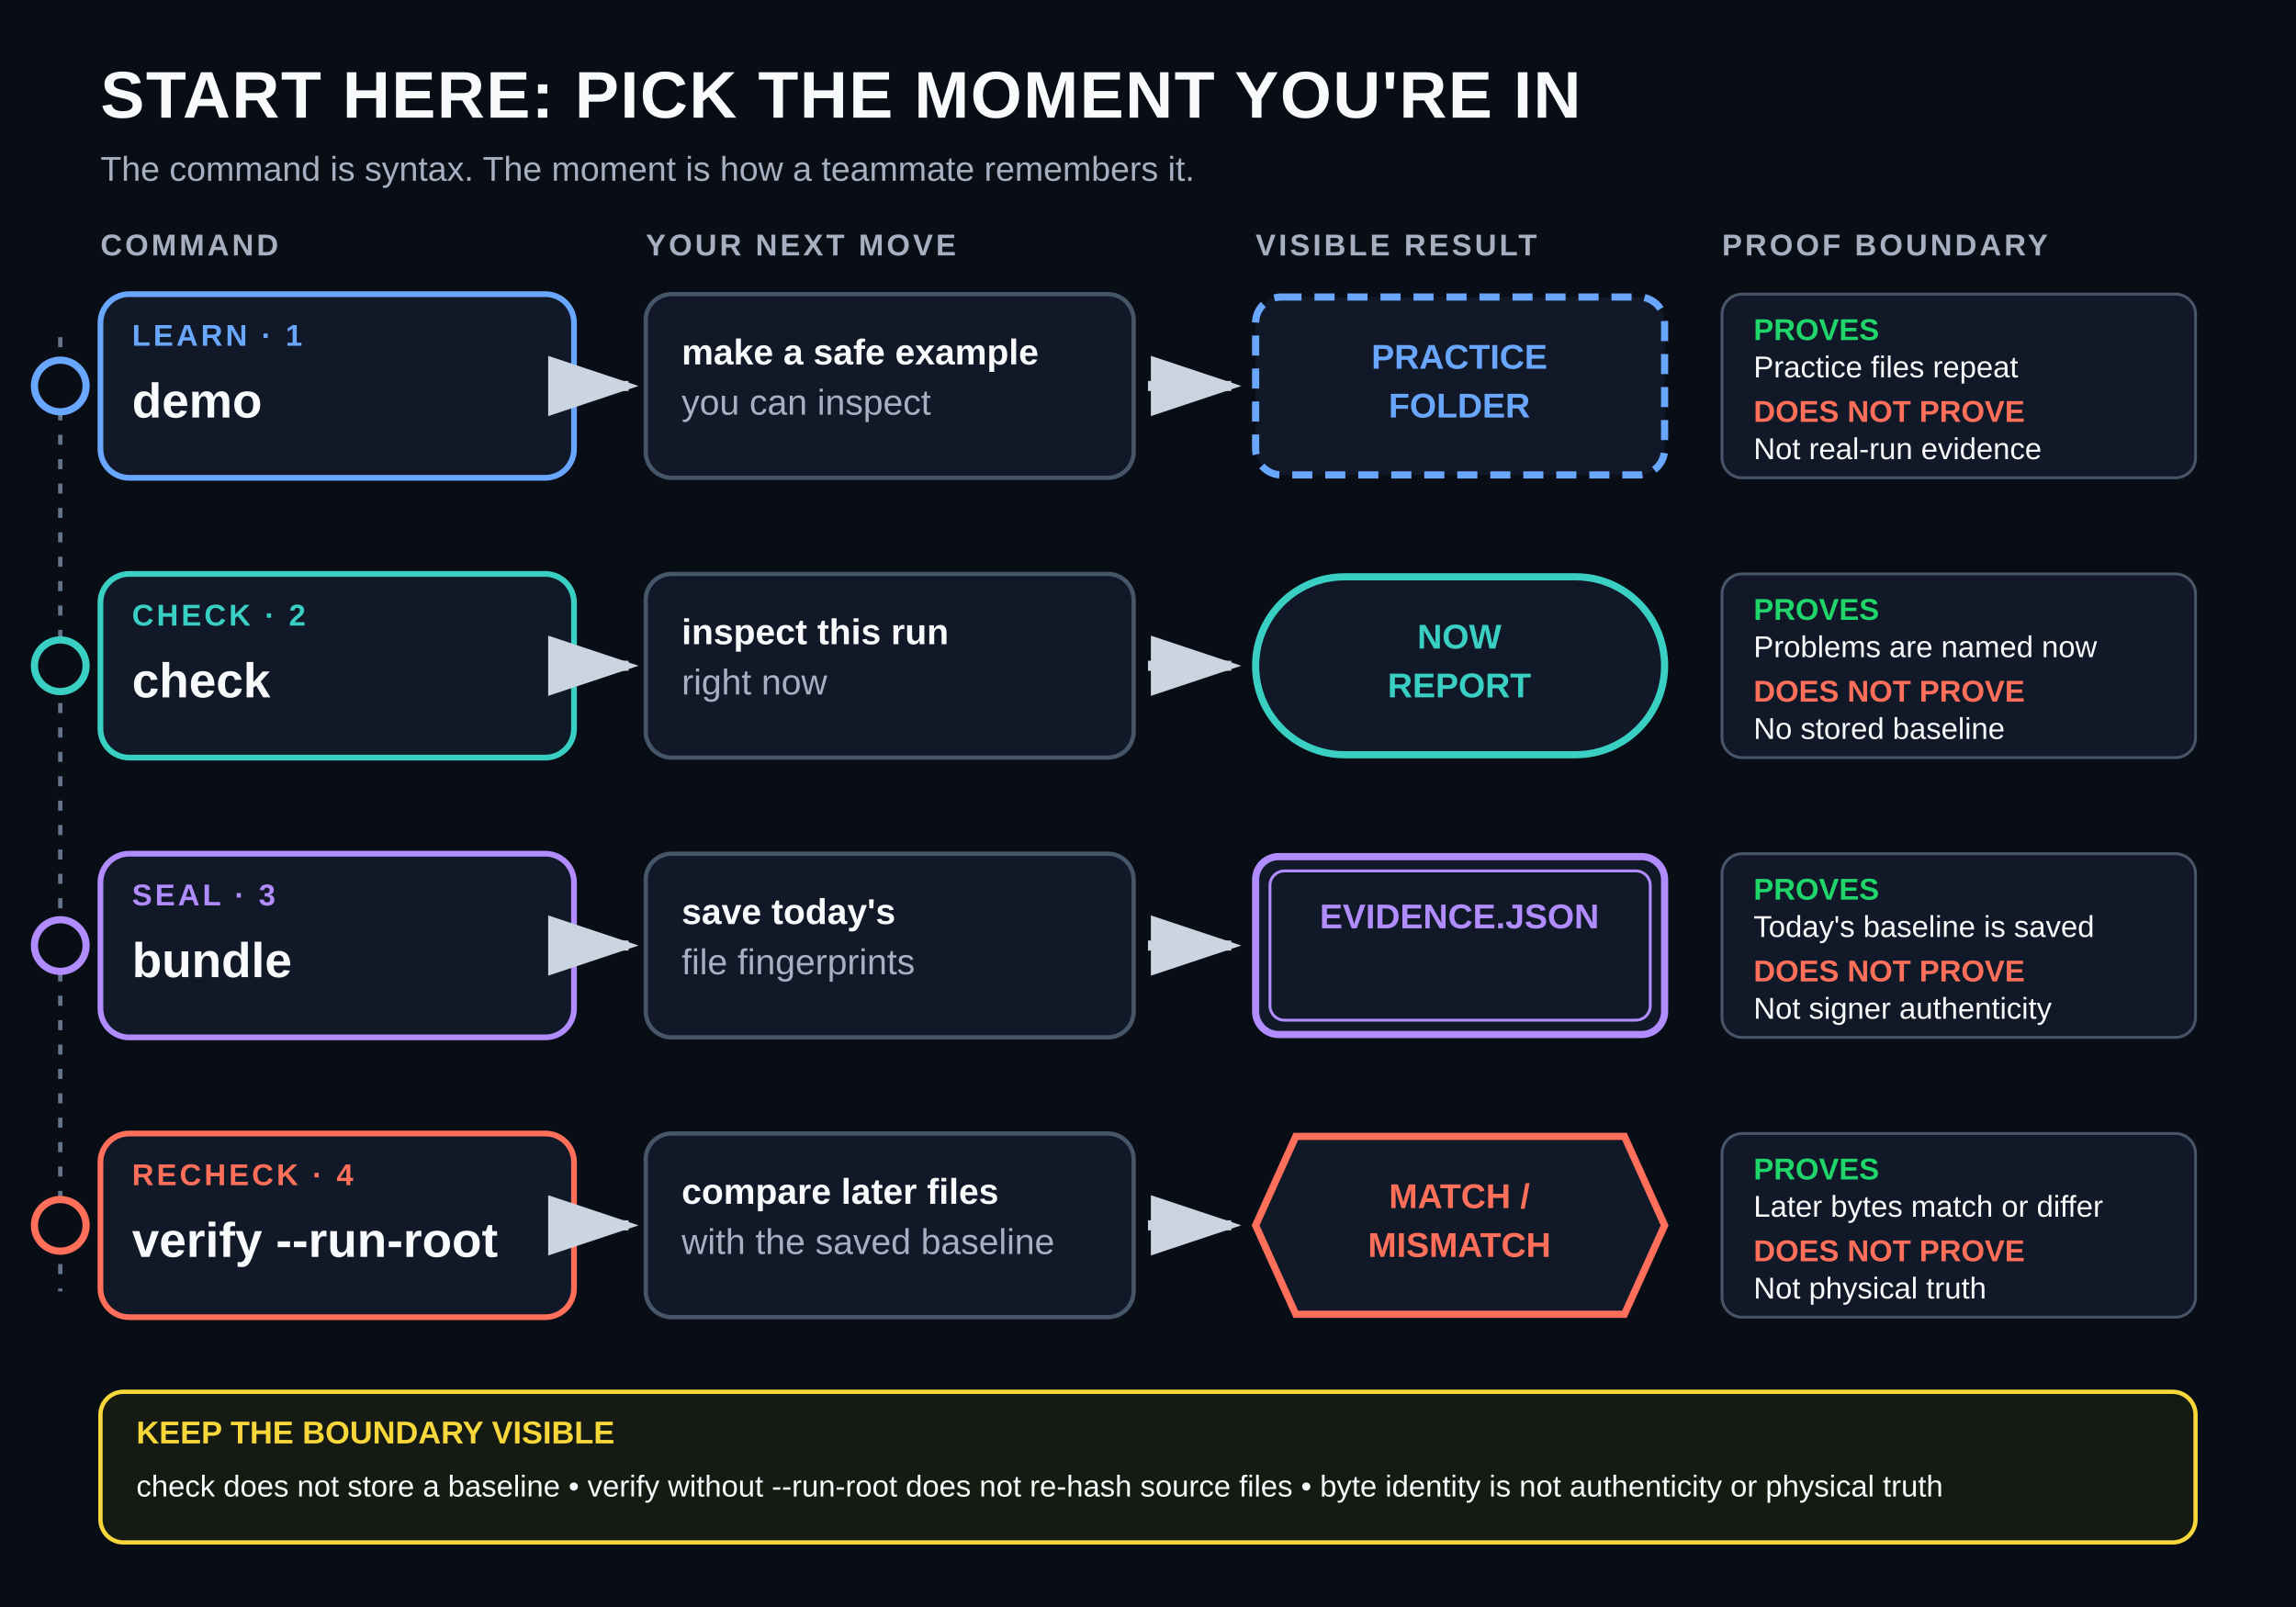
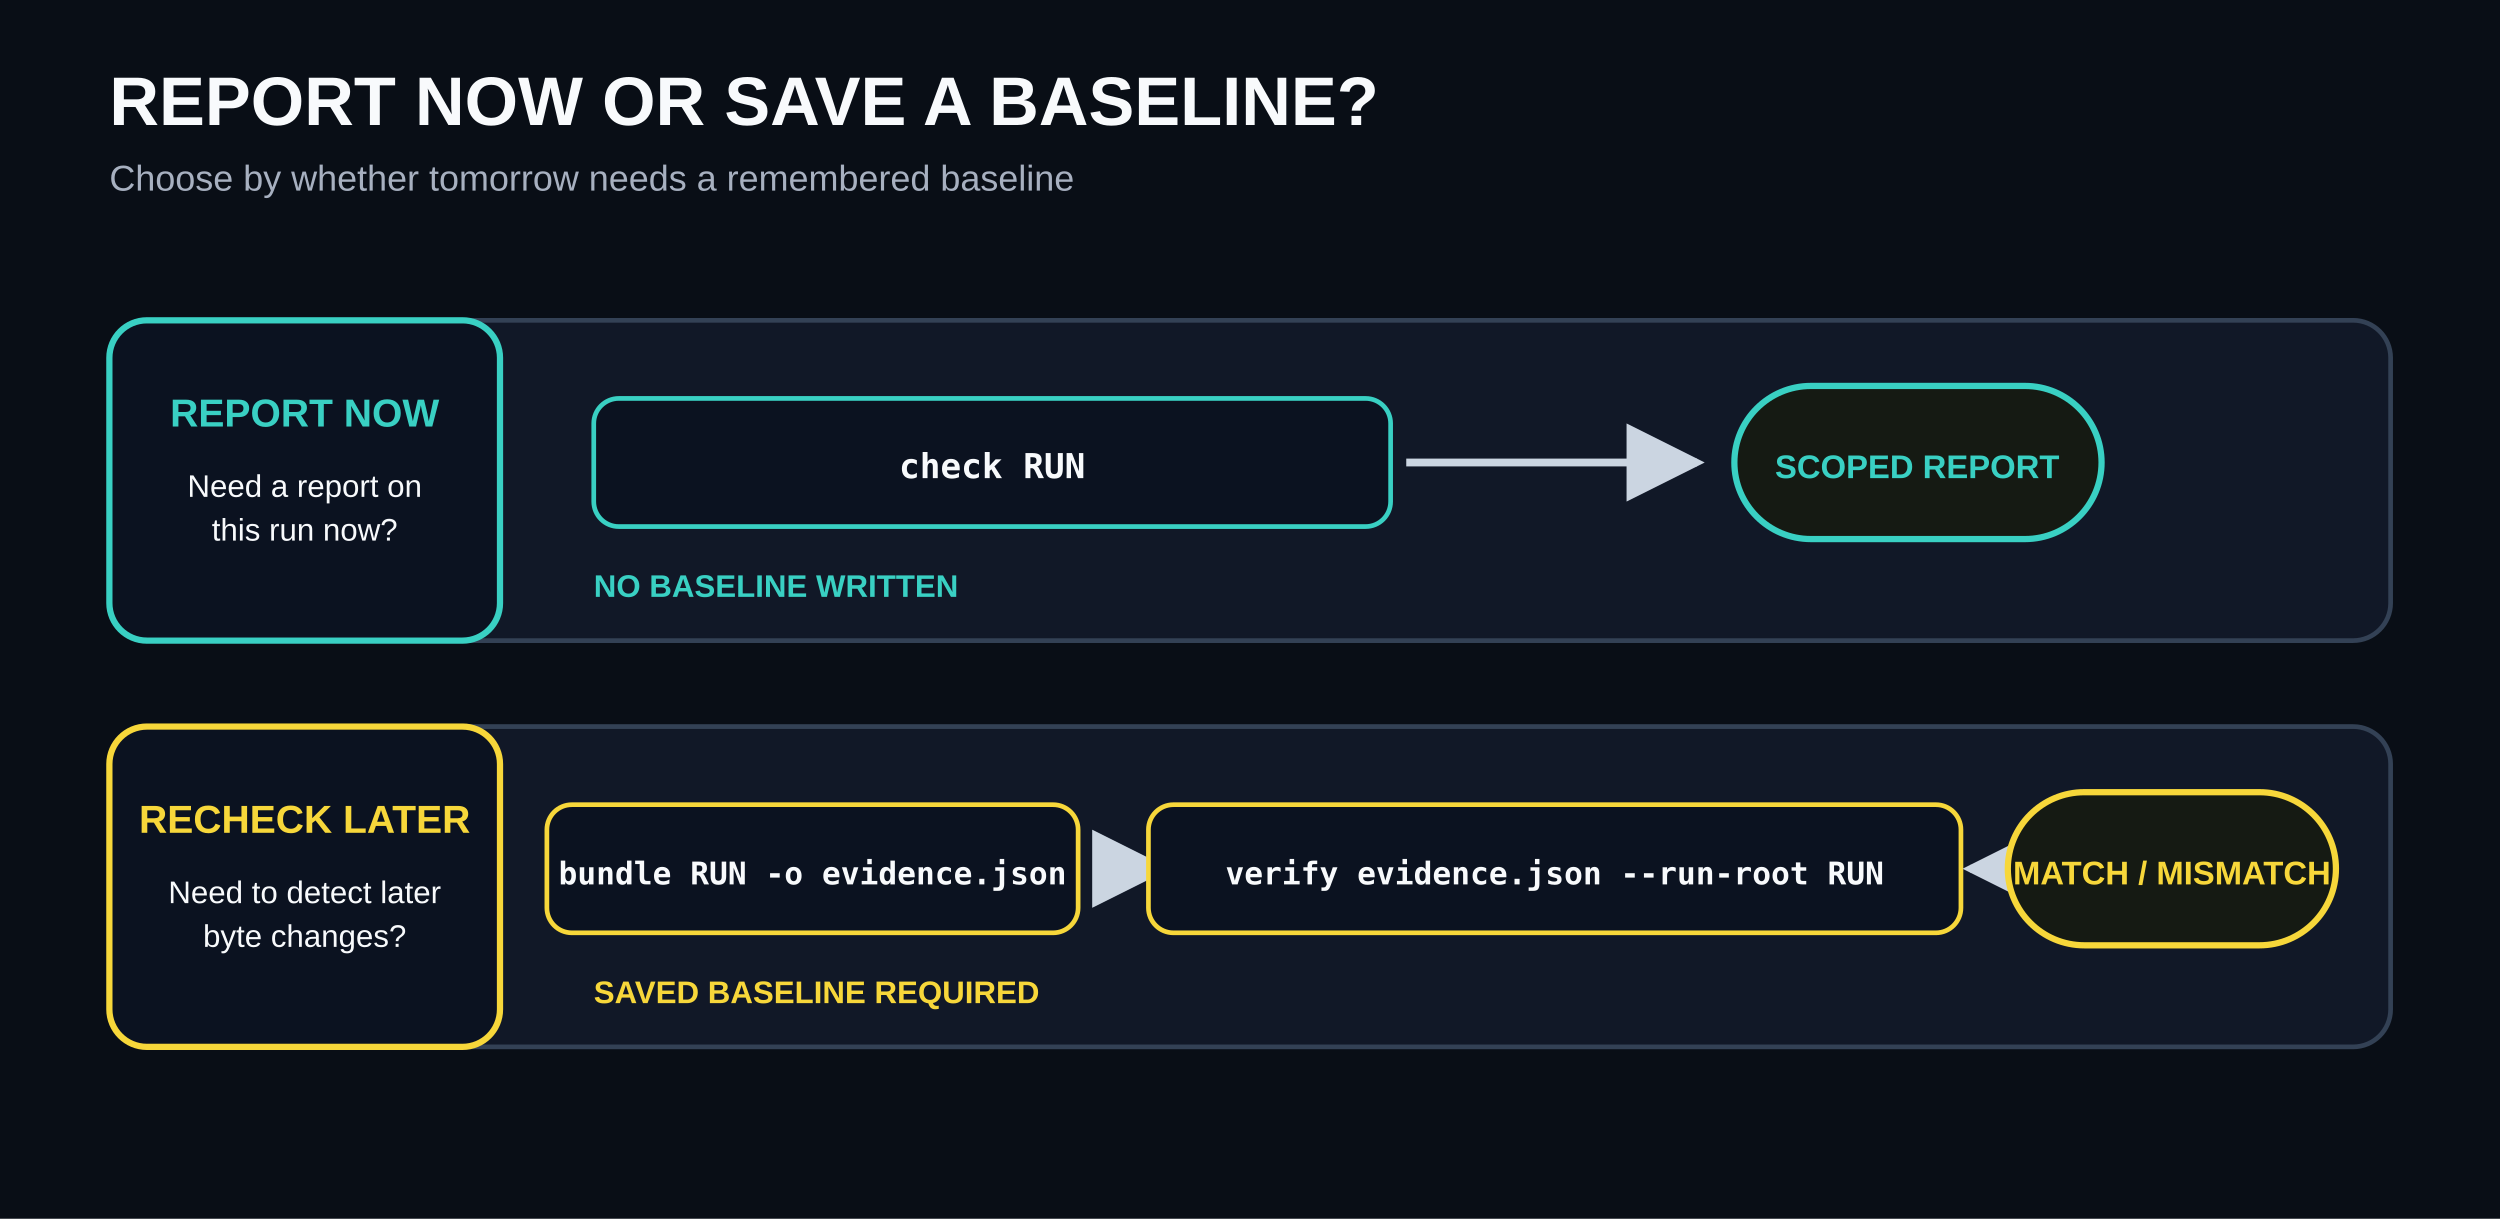
- <svg xmlns="http://www.w3.org/2000/svg" width="1600" height="1120" viewBox="0 0 1600 1120" role="img" aria-labelledby="figure-title figure-desc">
+ <svg xmlns="http://www.w3.org/2000/svg" width="1600" height="780" viewBox="0 0 1600 780" role="img" aria-labelledby="figure-title figure-desc">
  <defs>
-     <marker id="arrow" markerWidth="10" markerHeight="10" refX="8" refY="3" orient="auto">
-       <path d="M0,0 L0,6 L9,3 z" fill="#CBD5E1" />
+     <marker id="arrow" markerWidth="11" markerHeight="11" refX="9" refY="5" orient="auto">
+       <path d="M0 0 L0 10 L10 5 Z" fill="#CBD5E1" />
    </marker>
  </defs>
-   <rect width="1600" height="1120" fill="#090E16" />
-   <text x="70" y="82" fill="#F8FAFC" font-family="Arial, sans-serif" font-size="46" font-weight="700" letter-spacing="1">START HERE: PICK THE MOMENT YOU'RE IN</text>
-   <text x="70" y="126" fill="#A7B0C0" font-family="Arial, sans-serif" font-size="24">The command is syntax. The moment is how a teammate remembers it.</text>
-   <text x="70" y="178" fill="#A7B0C0" font-family="Arial, sans-serif" font-size="21" font-weight="700" letter-spacing="2">COMMAND</text>
-   <text x="450" y="178" fill="#A7B0C0" font-family="Arial, sans-serif" font-size="21" font-weight="700" letter-spacing="2">YOUR NEXT MOVE</text>
-   <text x="875" y="178" fill="#A7B0C0" font-family="Arial, sans-serif" font-size="21" font-weight="700" letter-spacing="2">VISIBLE RESULT</text>
-   <text x="1200" y="178" fill="#A7B0C0" font-family="Arial, sans-serif" font-size="21" font-weight="700" letter-spacing="2">PROOF BOUNDARY</text>
-   <path d="M42 235 V900" stroke="#64748B" stroke-width="3" stroke-dasharray="7 10" />
-   <circle cx="42" cy="269" r="18" fill="#090E16" stroke="#69A7FF" stroke-width="5" />
-   <rect x="70" y="205" width="330" height="128" rx="20" fill="#111827" stroke="#69A7FF" stroke-width="4" />
-   <text x="92" y="241" fill="#69A7FF" font-family="Arial, sans-serif" font-size="21" font-weight="700" letter-spacing="2">LEARN · 1</text>
-   <text x="92" y="291" fill="#F8FAFC" font-family="Arial, sans-serif" font-size="34" font-weight="700">demo</text>
-   <path d="M410 269 H438" stroke="#CBD5E1" stroke-width="7" marker-end="url(#arrow)" />
-   <rect x="450" y="205" width="340" height="128" rx="18" fill="#111827" stroke="#475569" stroke-width="3" />
-   <text x="475" y="254" fill="#F8FAFC" font-family="Arial, sans-serif" font-size="25" font-weight="700">make a safe example</text>
-   <text x="475" y="289" fill="#A7B0C0" font-family="Arial, sans-serif" font-size="25" font-weight="400">you can inspect</text>
-   <path d="M800 269 H858" stroke="#CBD5E1" stroke-width="7" marker-end="url(#arrow)" />
-   <rect x="875" y="207" width="285" height="124" rx="18" fill="#111827" stroke="#69A7FF" stroke-width="5" stroke-dasharray="14 9" />
-   <text x="1017" y="257" text-anchor="middle" fill="#69A7FF" font-family="Arial, sans-serif" font-size="24" font-weight="700">PRACTICE</text>
-   <text x="1017" y="291" text-anchor="middle" fill="#69A7FF" font-family="Arial, sans-serif" font-size="24" font-weight="700">FOLDER</text>
-   <rect x="1200" y="205" width="330" height="128" rx="14" fill="#111827" stroke="#475569" stroke-width="2" />
-   <text x="1222" y="237" fill="#20D66B" font-family="Arial, sans-serif" font-size="21" font-weight="700">PROVES</text>
-   <text x="1222" y="263" fill="#F8FAFC" font-family="Arial, sans-serif" font-size="21">Practice files repeat</text>
-   <text x="1222" y="294" fill="#FF6F59" font-family="Arial, sans-serif" font-size="21" font-weight="700">DOES NOT PROVE</text>
-   <text x="1222" y="320" fill="#F8FAFC" font-family="Arial, sans-serif" font-size="21">Not real-run evidence</text>
-   <circle cx="42" cy="464" r="18" fill="#090E16" stroke="#39D0C3" stroke-width="5" />
-   <rect x="70" y="400" width="330" height="128" rx="20" fill="#111827" stroke="#39D0C3" stroke-width="4" />
-   <text x="92" y="436" fill="#39D0C3" font-family="Arial, sans-serif" font-size="21" font-weight="700" letter-spacing="2">CHECK · 2</text>
-   <text x="92" y="486" fill="#F8FAFC" font-family="Arial, sans-serif" font-size="34" font-weight="700">check</text>
-   <path d="M410 464 H438" stroke="#CBD5E1" stroke-width="7" marker-end="url(#arrow)" />
-   <rect x="450" y="400" width="340" height="128" rx="18" fill="#111827" stroke="#475569" stroke-width="3" />
-   <text x="475" y="449" fill="#F8FAFC" font-family="Arial, sans-serif" font-size="25" font-weight="700">inspect this run</text>
-   <text x="475" y="484" fill="#A7B0C0" font-family="Arial, sans-serif" font-size="25" font-weight="400">right now</text>
-   <path d="M800 464 H858" stroke="#CBD5E1" stroke-width="7" marker-end="url(#arrow)" />
-   <rect x="875" y="402" width="285" height="124" rx="62" fill="#111827" stroke="#39D0C3" stroke-width="5" />
-   <text x="1017" y="452" text-anchor="middle" fill="#39D0C3" font-family="Arial, sans-serif" font-size="24" font-weight="700">NOW</text>
-   <text x="1017" y="486" text-anchor="middle" fill="#39D0C3" font-family="Arial, sans-serif" font-size="24" font-weight="700">REPORT</text>
-   <rect x="1200" y="400" width="330" height="128" rx="14" fill="#111827" stroke="#475569" stroke-width="2" />
-   <text x="1222" y="432" fill="#20D66B" font-family="Arial, sans-serif" font-size="21" font-weight="700">PROVES</text>
-   <text x="1222" y="458" fill="#F8FAFC" font-family="Arial, sans-serif" font-size="21">Problems are named now</text>
-   <text x="1222" y="489" fill="#FF6F59" font-family="Arial, sans-serif" font-size="21" font-weight="700">DOES NOT PROVE</text>
-   <text x="1222" y="515" fill="#F8FAFC" font-family="Arial, sans-serif" font-size="21">No stored baseline</text>
-   <circle cx="42" cy="659" r="18" fill="#090E16" stroke="#B18CFF" stroke-width="5" />
-   <rect x="70" y="595" width="330" height="128" rx="20" fill="#111827" stroke="#B18CFF" stroke-width="4" />
-   <text x="92" y="631" fill="#B18CFF" font-family="Arial, sans-serif" font-size="21" font-weight="700" letter-spacing="2">SEAL · 3</text>
-   <text x="92" y="681" fill="#F8FAFC" font-family="Arial, sans-serif" font-size="34" font-weight="700">bundle</text>
-   <path d="M410 659 H438" stroke="#CBD5E1" stroke-width="7" marker-end="url(#arrow)" />
-   <rect x="450" y="595" width="340" height="128" rx="18" fill="#111827" stroke="#475569" stroke-width="3" />
-   <text x="475" y="644" fill="#F8FAFC" font-family="Arial, sans-serif" font-size="25" font-weight="700">save today's</text>
-   <text x="475" y="679" fill="#A7B0C0" font-family="Arial, sans-serif" font-size="25" font-weight="400">file fingerprints</text>
-   <path d="M800 659 H858" stroke="#CBD5E1" stroke-width="7" marker-end="url(#arrow)" />
-   <rect x="875" y="597" width="285" height="124" rx="16" fill="#111827" stroke="#B18CFF" stroke-width="5" />
-   <rect x="885" y="607" width="265" height="104" rx="10" fill="none" stroke="#B18CFF" stroke-width="2" />
-   <text x="1017" y="647" text-anchor="middle" fill="#B18CFF" font-family="Arial, sans-serif" font-size="24" font-weight="700">EVIDENCE.JSON</text>
-   <rect x="1200" y="595" width="330" height="128" rx="14" fill="#111827" stroke="#475569" stroke-width="2" />
-   <text x="1222" y="627" fill="#20D66B" font-family="Arial, sans-serif" font-size="21" font-weight="700">PROVES</text>
-   <text x="1222" y="653" fill="#F8FAFC" font-family="Arial, sans-serif" font-size="21">Today's baseline is saved</text>
-   <text x="1222" y="684" fill="#FF6F59" font-family="Arial, sans-serif" font-size="21" font-weight="700">DOES NOT PROVE</text>
-   <text x="1222" y="710" fill="#F8FAFC" font-family="Arial, sans-serif" font-size="21">Not signer authenticity</text>
-   <circle cx="42" cy="854" r="18" fill="#090E16" stroke="#FF6F59" stroke-width="5" />
-   <rect x="70" y="790" width="330" height="128" rx="20" fill="#111827" stroke="#FF6F59" stroke-width="4" />
-   <text x="92" y="826" fill="#FF6F59" font-family="Arial, sans-serif" font-size="21" font-weight="700" letter-spacing="2">RECHECK · 4</text>
-   <text x="92" y="876" fill="#F8FAFC" font-family="Arial, sans-serif" font-size="34" font-weight="700">verify --run-root</text>
-   <path d="M410 854 H438" stroke="#CBD5E1" stroke-width="7" marker-end="url(#arrow)" />
-   <rect x="450" y="790" width="340" height="128" rx="18" fill="#111827" stroke="#475569" stroke-width="3" />
-   <text x="475" y="839" fill="#F8FAFC" font-family="Arial, sans-serif" font-size="25" font-weight="700">compare later files</text>
-   <text x="475" y="874" fill="#A7B0C0" font-family="Arial, sans-serif" font-size="25" font-weight="400">with the saved baseline</text>
-   <path d="M800 854 H858" stroke="#CBD5E1" stroke-width="7" marker-end="url(#arrow)" />
-   <path d="M903 792 H1132 L1160 854 L1132 916 H903 L875 854 Z" fill="#111827" stroke="#FF6F59" stroke-width="5" />
-   <text x="1017" y="842" text-anchor="middle" fill="#FF6F59" font-family="Arial, sans-serif" font-size="24" font-weight="700">MATCH /</text>
-   <text x="1017" y="876" text-anchor="middle" fill="#FF6F59" font-family="Arial, sans-serif" font-size="24" font-weight="700">MISMATCH</text>
-   <rect x="1200" y="790" width="330" height="128" rx="14" fill="#111827" stroke="#475569" stroke-width="2" />
-   <text x="1222" y="822" fill="#20D66B" font-family="Arial, sans-serif" font-size="21" font-weight="700">PROVES</text>
-   <text x="1222" y="848" fill="#F8FAFC" font-family="Arial, sans-serif" font-size="21">Later bytes match or differ</text>
-   <text x="1222" y="879" fill="#FF6F59" font-family="Arial, sans-serif" font-size="21" font-weight="700">DOES NOT PROVE</text>
-   <text x="1222" y="905" fill="#F8FAFC" font-family="Arial, sans-serif" font-size="21">Not physical truth</text>
-   <rect x="70" y="970" width="1460" height="105" rx="16" fill="#151A13" stroke="#F7D73A" stroke-width="3" />
-   <text x="95" y="1006" fill="#F7D73A" font-family="Arial, sans-serif" font-size="22" font-weight="700">KEEP THE BOUNDARY VISIBLE</text>
-   <text x="95" y="1043" fill="#F8FAFC" font-family="Arial, sans-serif" font-size="21">check does not store a baseline  •  verify without --run-root does not re-hash source files  •  byte identity is not authenticity or physical truth</text>
+   <rect width="1600" height="780" fill="#090E16" />
+   <text x="70" y="80" fill="#F8FAFC" font-family="Arial, sans-serif" font-size="44" font-weight="700">REPORT NOW OR SAVE A BASELINE?</text>
+   <text x="70" y="122" fill="#A7B0C0" font-family="Arial, sans-serif" font-size="23">Choose by whether tomorrow needs a remembered baseline</text>
+   <rect x="70" y="205" width="1460" height="205" rx="24" fill="#111827" stroke="#334155" stroke-width="3" />
+   <rect x="70" y="205" width="250" height="205" rx="24" fill="#0B1220" stroke="#39D0C3" stroke-width="4" />
+   <text x="195" y="273" text-anchor="middle" fill="#39D0C3" font-family="Arial, sans-serif" font-size="25" font-weight="700">REPORT NOW</text>
+   <text x="195" y="318" text-anchor="middle" fill="#F8FAFC" font-family="Arial, sans-serif" font-size="20">Need a report on</text>
+   <text x="195" y="346" text-anchor="middle" fill="#F8FAFC" font-family="Arial, sans-serif" font-size="20">this run now?</text>
+   <rect x="380" y="255" width="510" height="82" rx="16" fill="#0B1220" stroke="#39D0C3" stroke-width="3" />
+   <text x="635.0" y="306" text-anchor="middle" fill="#F8FAFC" font-family="monospace" font-size="22" font-weight="700">check RUN</text>
+   <path d="M900 296 H1086" stroke="#CBD5E1" stroke-width="5" marker-end="url(#arrow)" />
+   <rect x="1110" y="247" width="235" height="98" rx="49" fill="#151A13" stroke="#39D0C3" stroke-width="4" />
+   <text x="1227" y="306" text-anchor="middle" fill="#39D0C3" font-family="Arial, sans-serif" font-size="21" font-weight="700">SCOPED REPORT</text>
+   <text x="380" y="382" fill="#39D0C3" font-family="Arial, sans-serif" font-size="20" font-weight="700">NO BASELINE WRITTEN</text>
+   <rect x="70" y="465" width="1460" height="205" rx="24" fill="#111827" stroke="#334155" stroke-width="3" />
+   <rect x="70" y="465" width="250" height="205" rx="24" fill="#0B1220" stroke="#F7D73A" stroke-width="4" />
+   <text x="195" y="533" text-anchor="middle" fill="#F7D73A" font-family="Arial, sans-serif" font-size="25" font-weight="700">RECHECK LATER</text>
+   <text x="195" y="578" text-anchor="middle" fill="#F8FAFC" font-family="Arial, sans-serif" font-size="20">Need to detect later</text>
+   <text x="195" y="606" text-anchor="middle" fill="#F8FAFC" font-family="Arial, sans-serif" font-size="20">byte changes?</text>
+   <rect x="350" y="515" width="340" height="82" rx="16" fill="#0B1220" stroke="#F7D73A" stroke-width="3" />
+   <text x="520.0" y="566" text-anchor="middle" fill="#F8FAFC" font-family="monospace" font-size="20" font-weight="700">bundle RUN -o evidence.json</text>
+   <path d="M700 556 H744" stroke="#CBD5E1" stroke-width="5" marker-end="url(#arrow)" />
+   <rect x="735" y="515" width="520" height="82" rx="16" fill="#0B1220" stroke="#F7D73A" stroke-width="3" />
+   <text x="995.0" y="566" text-anchor="middle" fill="#F8FAFC" font-family="monospace" font-size="20" font-weight="700">verify evidence.json --run-root RUN</text>
+   <path d="M1265 556 H1261" stroke="#CBD5E1" stroke-width="5" marker-end="url(#arrow)" />
+   <rect x="1285" y="507" width="210" height="98" rx="49" fill="#151A13" stroke="#F7D73A" stroke-width="4" />
+   <text x="1390" y="566" text-anchor="middle" fill="#F7D73A" font-family="Arial, sans-serif" font-size="21" font-weight="700">MATCH / MISMATCH</text>
+   <text x="380" y="642" fill="#F7D73A" font-family="Arial, sans-serif" font-size="20" font-weight="700">SAVED BASELINE REQUIRED</text>
</svg>
